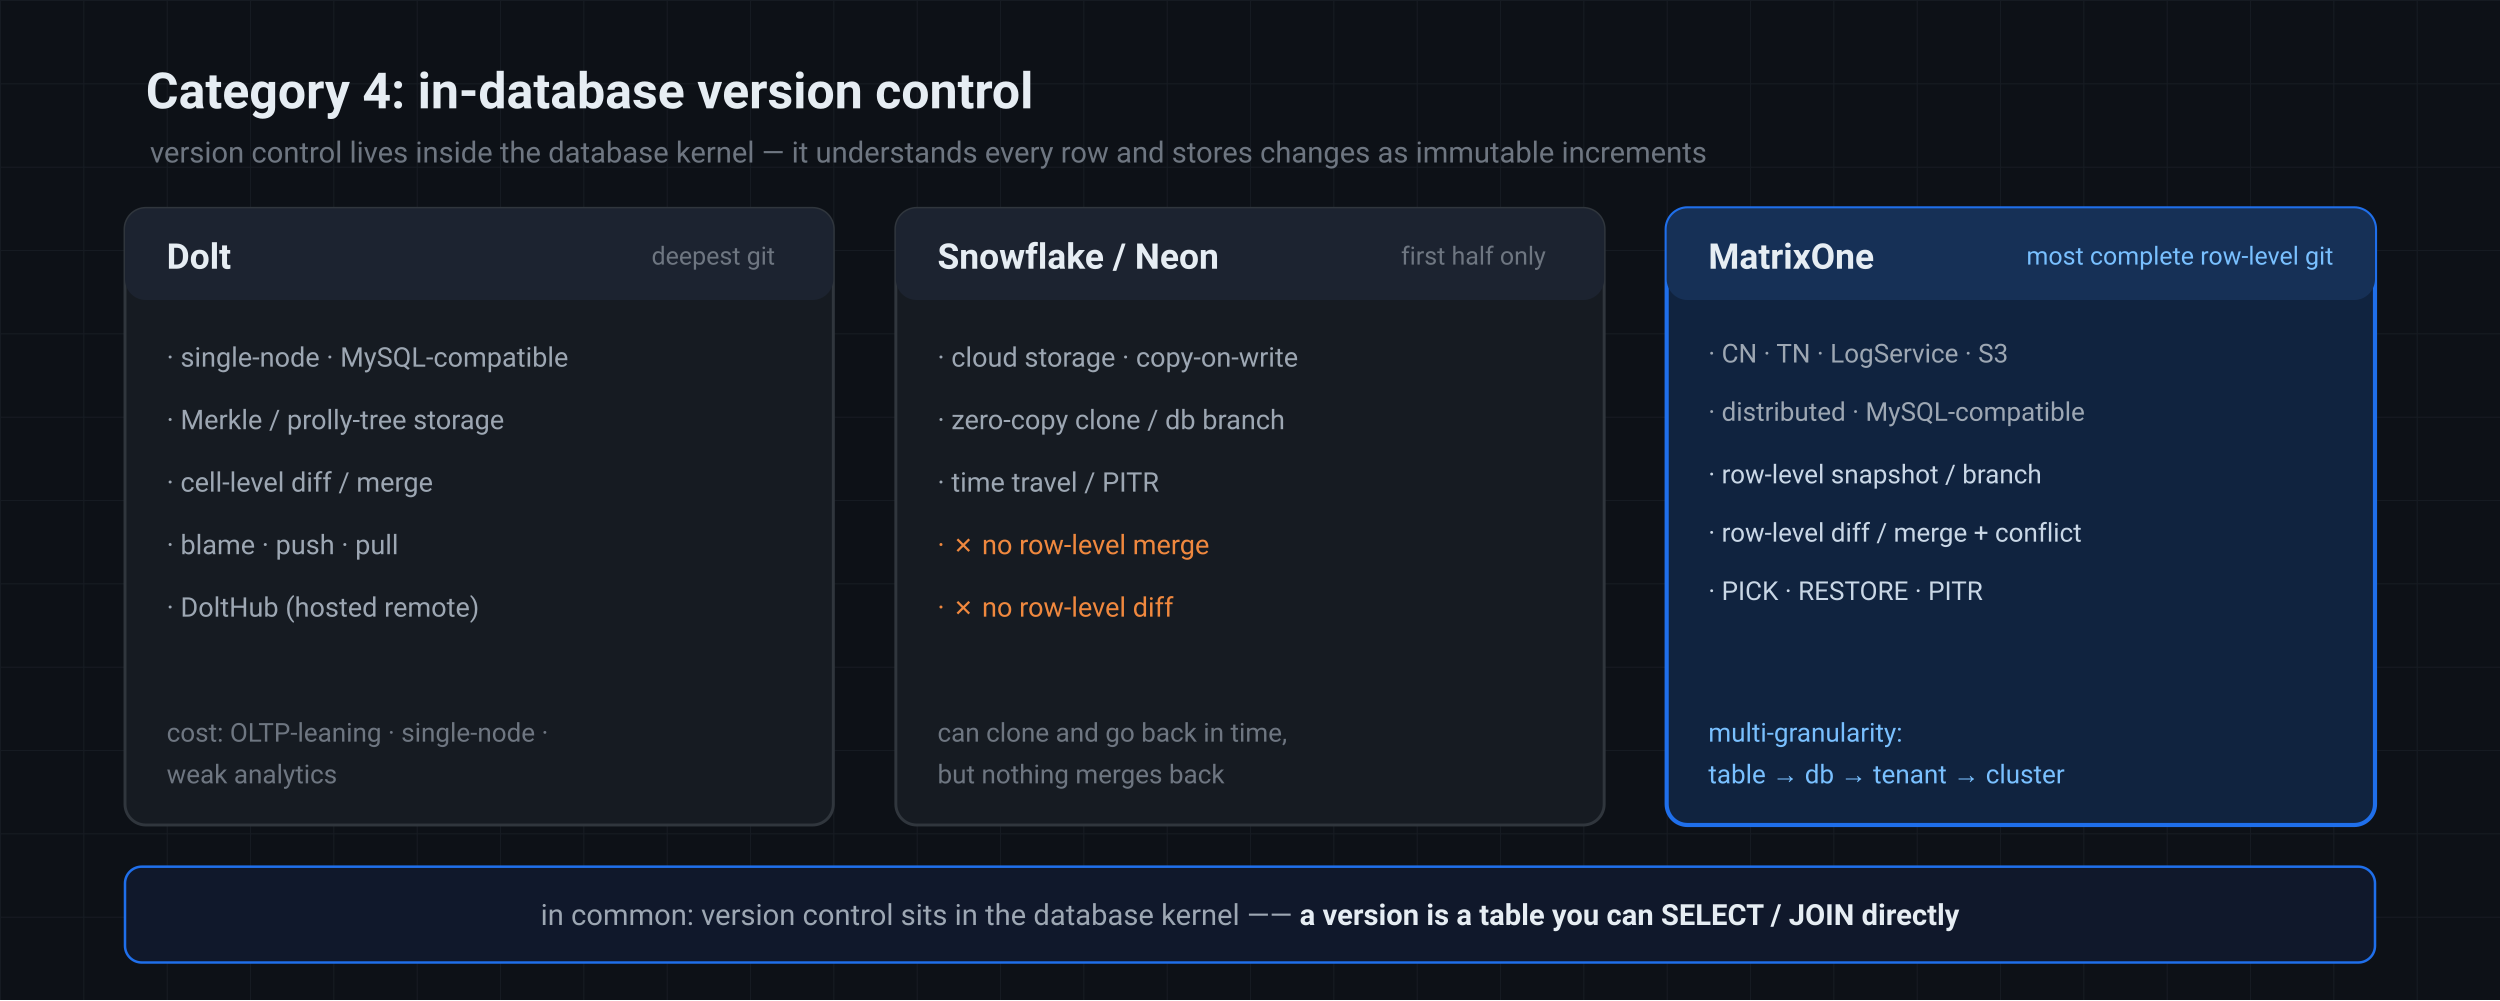
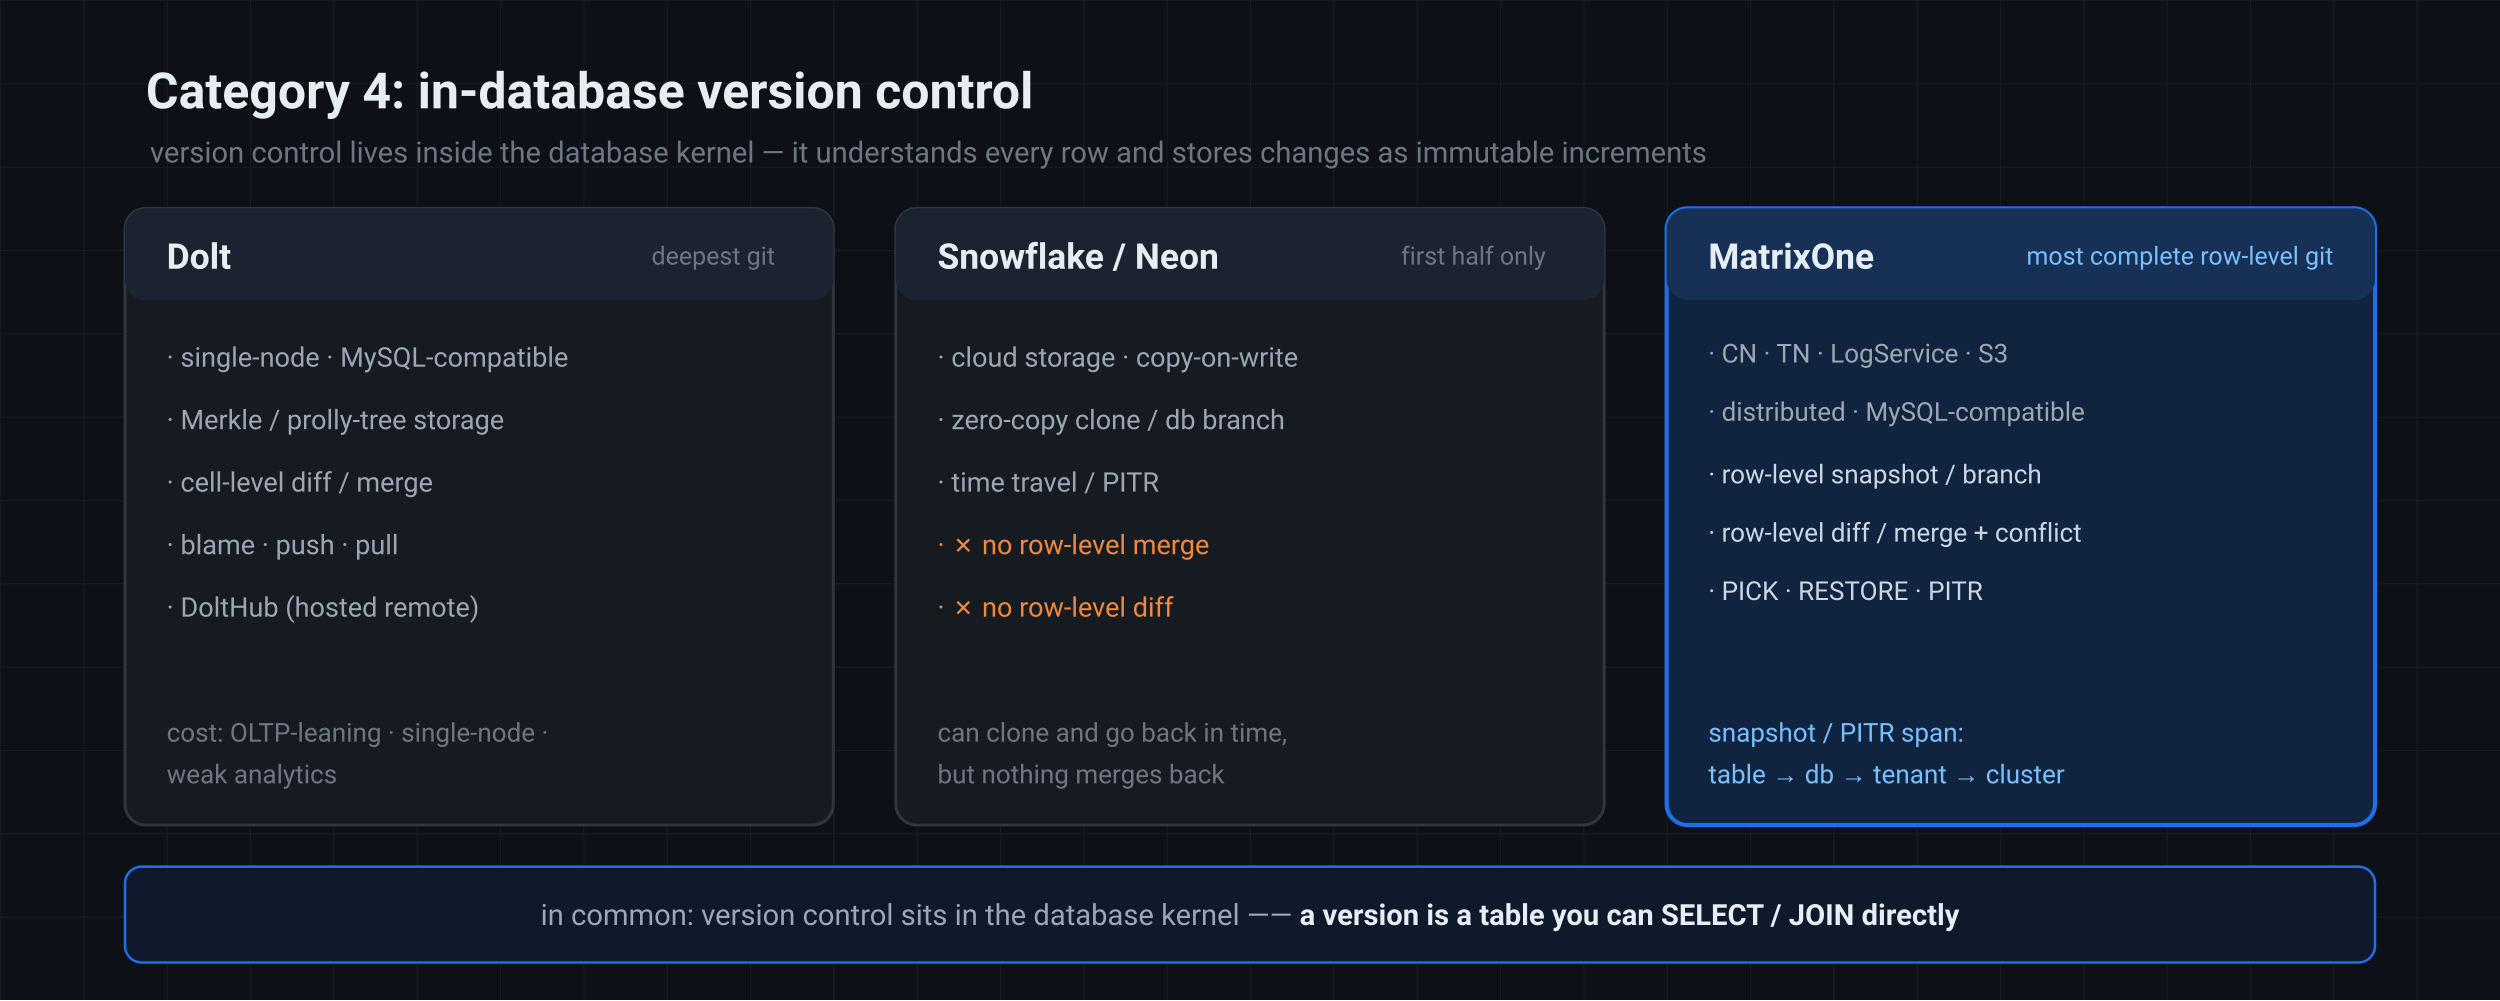
<svg xmlns="http://www.w3.org/2000/svg" viewBox="0 0 1200 480" font-family="-apple-system,'Segoe UI',Roboto,'Helvetica Neue',Arial,sans-serif">
  <defs>
    <pattern id="g" width="40" height="40" patternUnits="userSpaceOnUse">
      <path d="M40 0H0V40" fill="none" stroke="#161B22" stroke-width="1" />
    </pattern>
    <style>.mono{font-family:ui-monospace,'SF Mono',Menlo,Consolas,monospace;} .h{fill:#E6EDF3;} .m{fill:#9DA7B3;} .dim{fill:#6E7681;}</style>
  </defs>
  <rect width="1200" height="480" fill="#0D1117" />
  <rect width="1200" height="480" fill="url(#g)" />
  <text x="70" y="52" class="h" font-size="24" font-weight="700">Category 4: in-database version control</text>
  <text x="72" y="78" class="dim" font-size="14">version control lives inside the database kernel — it understands every row and stores changes as immutable increments</text>
  <rect x="60" y="100" width="340" height="296" rx="10" fill="#161B22" stroke="#30363D" stroke-width="1.4" />
  <rect x="60" y="100" width="340" height="44" rx="10" fill="#1C2330" />
  <text x="80" y="129" class="h" font-size="17" font-weight="700">Dolt</text>
  <text x="372" y="127" class="dim" font-size="12" text-anchor="end">deepest git</text>
  <g class="m" font-size="13">
    <text x="80" y="176">· single-node · MySQL-compatible</text>
    <text x="80" y="206">· Merkle / prolly-tree storage</text>
    <text x="80" y="236">· cell-level diff / merge</text>
    <text x="80" y="266">· blame · push · pull</text>
    <text x="80" y="296">· DoltHub (hosted remote)</text>
  </g>
  <text x="80" y="356" class="dim" font-size="12.5">cost: OLTP-leaning · single-node ·</text>
  <text x="80" y="376" class="dim" font-size="12.5">weak analytics</text>
  <rect x="430" y="100" width="340" height="296" rx="10" fill="#161B22" stroke="#30363D" stroke-width="1.4" />
  <rect x="430" y="100" width="340" height="44" rx="10" fill="#1C2330" />
  <text x="450" y="129" class="h" font-size="17" font-weight="700">Snowflake / Neon</text>
  <text x="742" y="127" class="dim" font-size="12" text-anchor="end">first half only</text>
  <g class="m" font-size="13">
    <text x="450" y="176">· cloud storage · copy-on-write</text>
    <text x="450" y="206">· zero-copy clone / db branch</text>
    <text x="450" y="236">· time travel / PITR</text>
  </g>
  <g font-size="13" fill="#F0883E">
    <text x="450" y="266">· ✗ no row-level merge</text>
    <text x="450" y="296">· ✗ no row-level diff</text>
  </g>
  <text x="450" y="356" class="dim" font-size="12.5">can clone and go back in time,</text>
  <text x="450" y="376" class="dim" font-size="12.5">but nothing merges back</text>
  <rect x="800" y="100" width="340" height="296" rx="10" fill="#10233F" stroke="#1F6FEB" stroke-width="2" />
  <rect x="800" y="100" width="340" height="44" rx="10" fill="#163056" />
  <text x="820" y="129" class="h" font-size="17" font-weight="700">MatrixOne</text>
  <text x="1120" y="127" font-size="12" fill="#79C0FF" text-anchor="end">most complete row-level git</text>
  <g class="m" font-size="12.5">
    <text x="820" y="174">· CN · TN · LogService · S3</text>
    <text x="820" y="202">· distributed · MySQL-compatible</text>
  </g>
  <g font-size="12.5" fill="#C9D7E6">
    <text x="820" y="232">· row-level snapshot / branch</text>
    <text x="820" y="260">· row-level diff / merge + conflict</text>
    <text x="820" y="288">· PICK · RESTORE · PITR</text>
  </g>
-   <text x="820" y="356" fill="#79C0FF" font-size="12.5">multi-granularity:</text>
+   <text x="820" y="356" fill="#79C0FF" font-size="12.5">snapshot / PITR span:</text>
  <text x="820" y="376" fill="#79C0FF" font-size="12.5">table → db → tenant → cluster</text>
  <rect x="60" y="416" width="1080" height="46" rx="8" fill="#10182B" stroke="#1F6FEB" stroke-width="1.2" />
  <text x="600" y="444" class="m" font-size="14" text-anchor="middle">in common: version control sits in the database kernel —— <tspan class="h" font-weight="700">a version is a table you can SELECT / JOIN directly</tspan>
  </text>
</svg>
